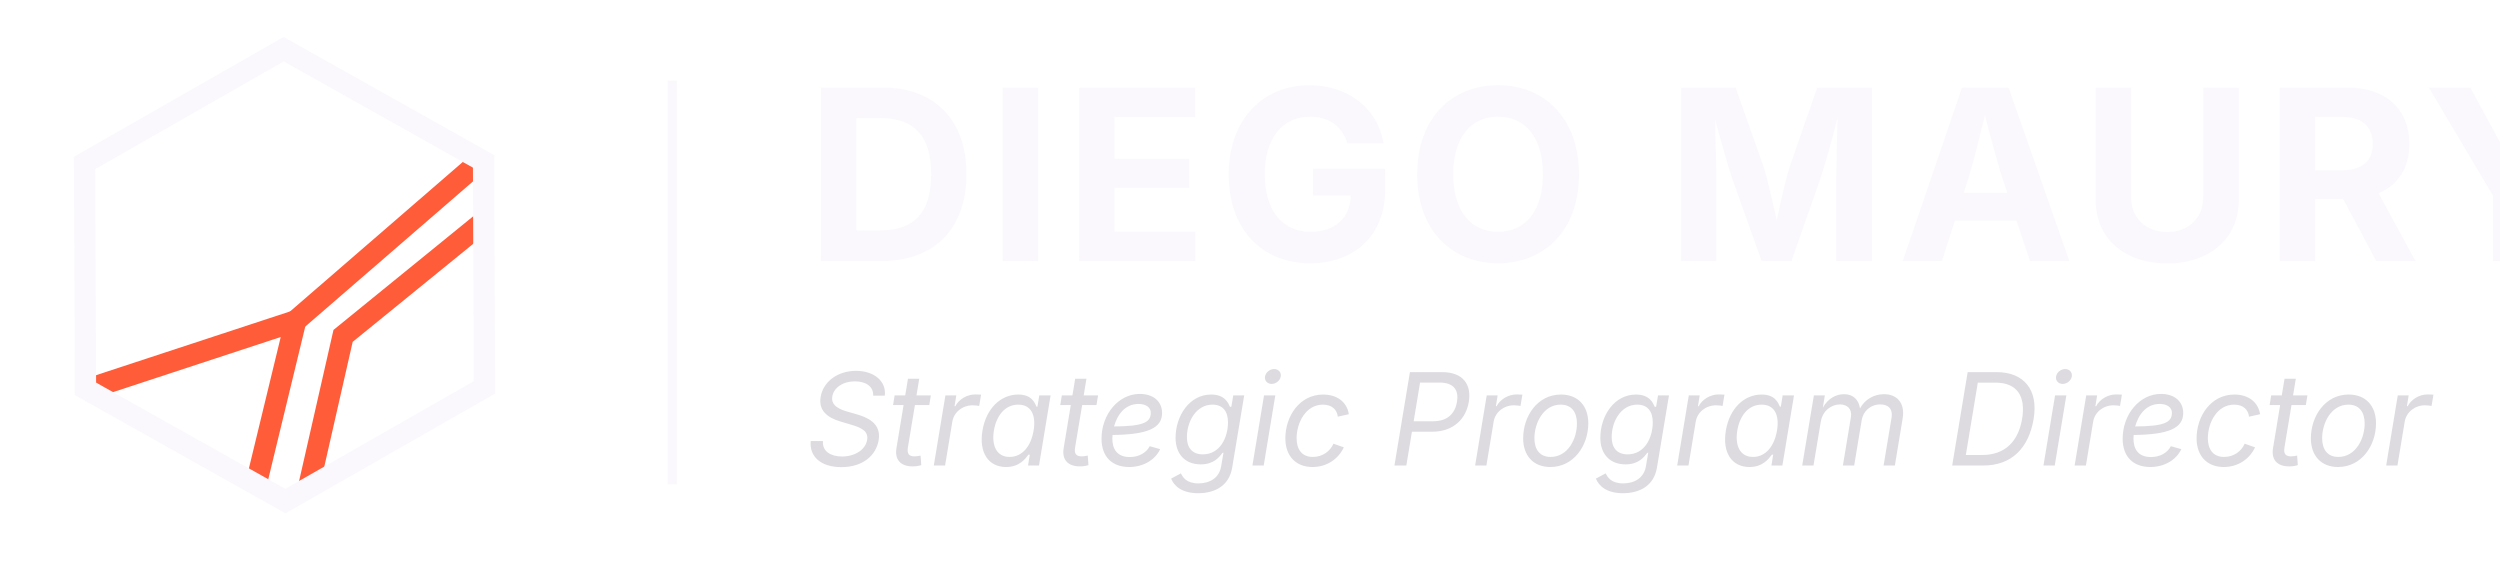
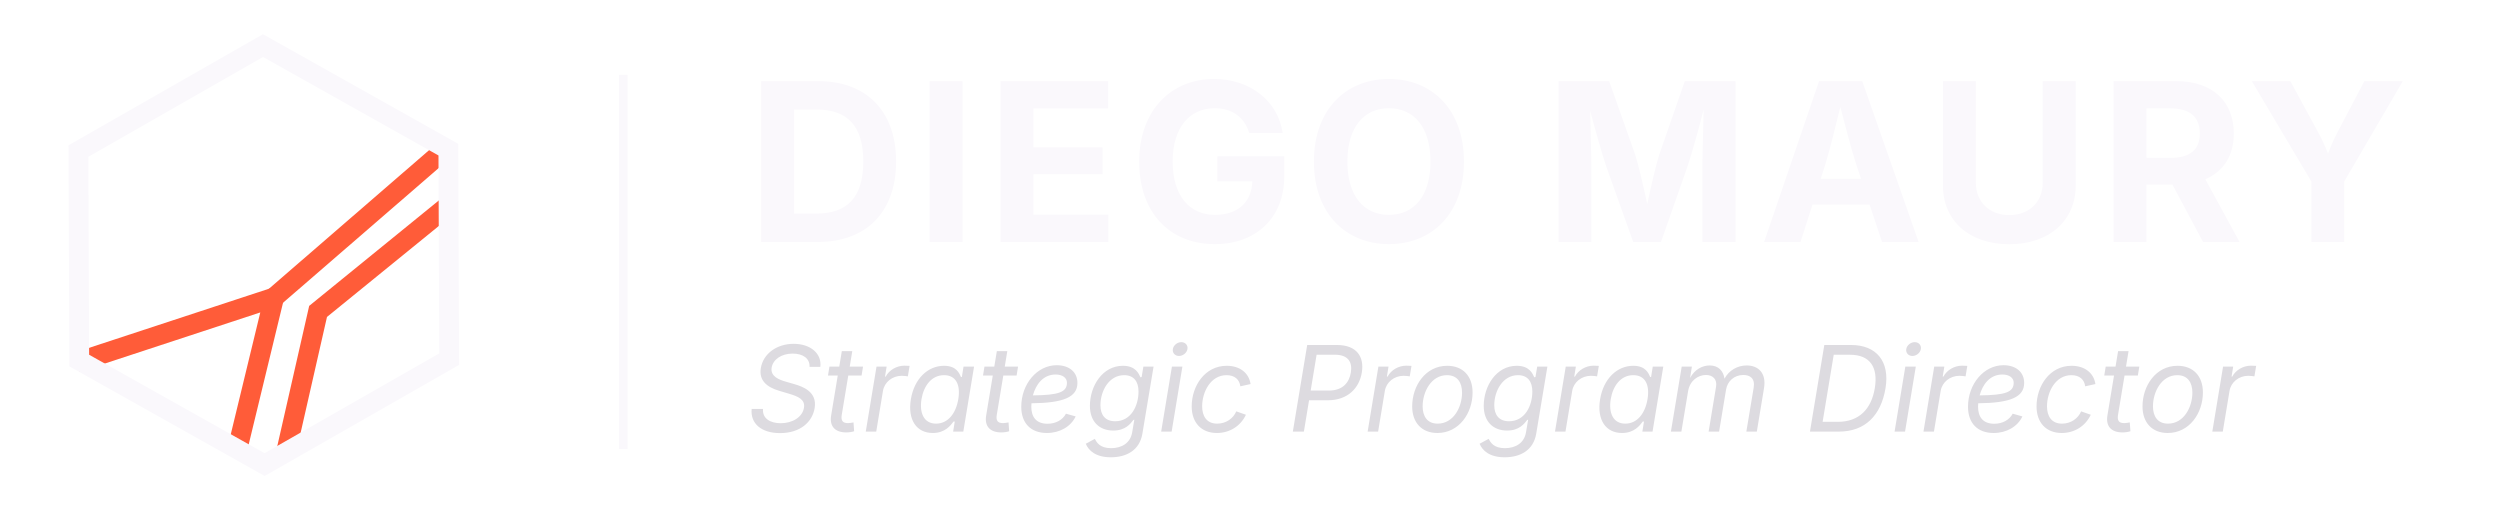
- <svg xmlns="http://www.w3.org/2000/svg" width="1947" height="440" viewBox="0 0 1947 440" style="fill-rule:evenodd;clip-rule:evenodd;stroke-linecap:square;stroke-miterlimit:1.5;">
+ <svg xmlns="http://www.w3.org/2000/svg" width="2100" height="440" viewBox="0 0 2100 440" style="fill-rule:evenodd;clip-rule:evenodd;stroke-linecap:square;stroke-miterlimit:1.5;">
  <g transform="translate(20,20) scale(0.3972195)">
    <path d="M884.2,271.4l-355,307.2l355,-307.2Z" style="fill:none;stroke:#FF5C39;stroke-width:41.9px;" />
    <path d="M131.3,709.5l398,-130.8l-75.1,310" style="fill:none;stroke:#FF5C39;stroke-width:41.9px;" />
    <path d="M558.5,888.6l63.8,-280.4l260.9,-212.2" style="fill:none;stroke:#FF5C39;stroke-width:41.9px;" />
    <path d="M505.8,46.1l392,220l1.7,443l-390.3,223l-392,-220l-1.7,-443l390.3,-223Z" style="fill:none;stroke:#FAF8FC;stroke-width:41.9px;" />
  </g>
  <rect x="520" y="62.857" width="7.143" height="314.286" fill="#FAF8FC" />
  <text x="627.143" y="203.257" font-family="'Plus Jakarta Sans', system-ui, -apple-system, sans-serif" font-weight="700" font-size="185.7" letter-spacing="7.4" fill="#FAF8FC">DIEGO MAURY</text>
  <text x="627.143" y="362.543" font-family="'Plus Jakarta Sans', system-ui, -apple-system, sans-serif" font-weight="400" font-style="italic" font-size="100.0" fill="#DDDBE0">Strategic Program Director</text>
</svg>
